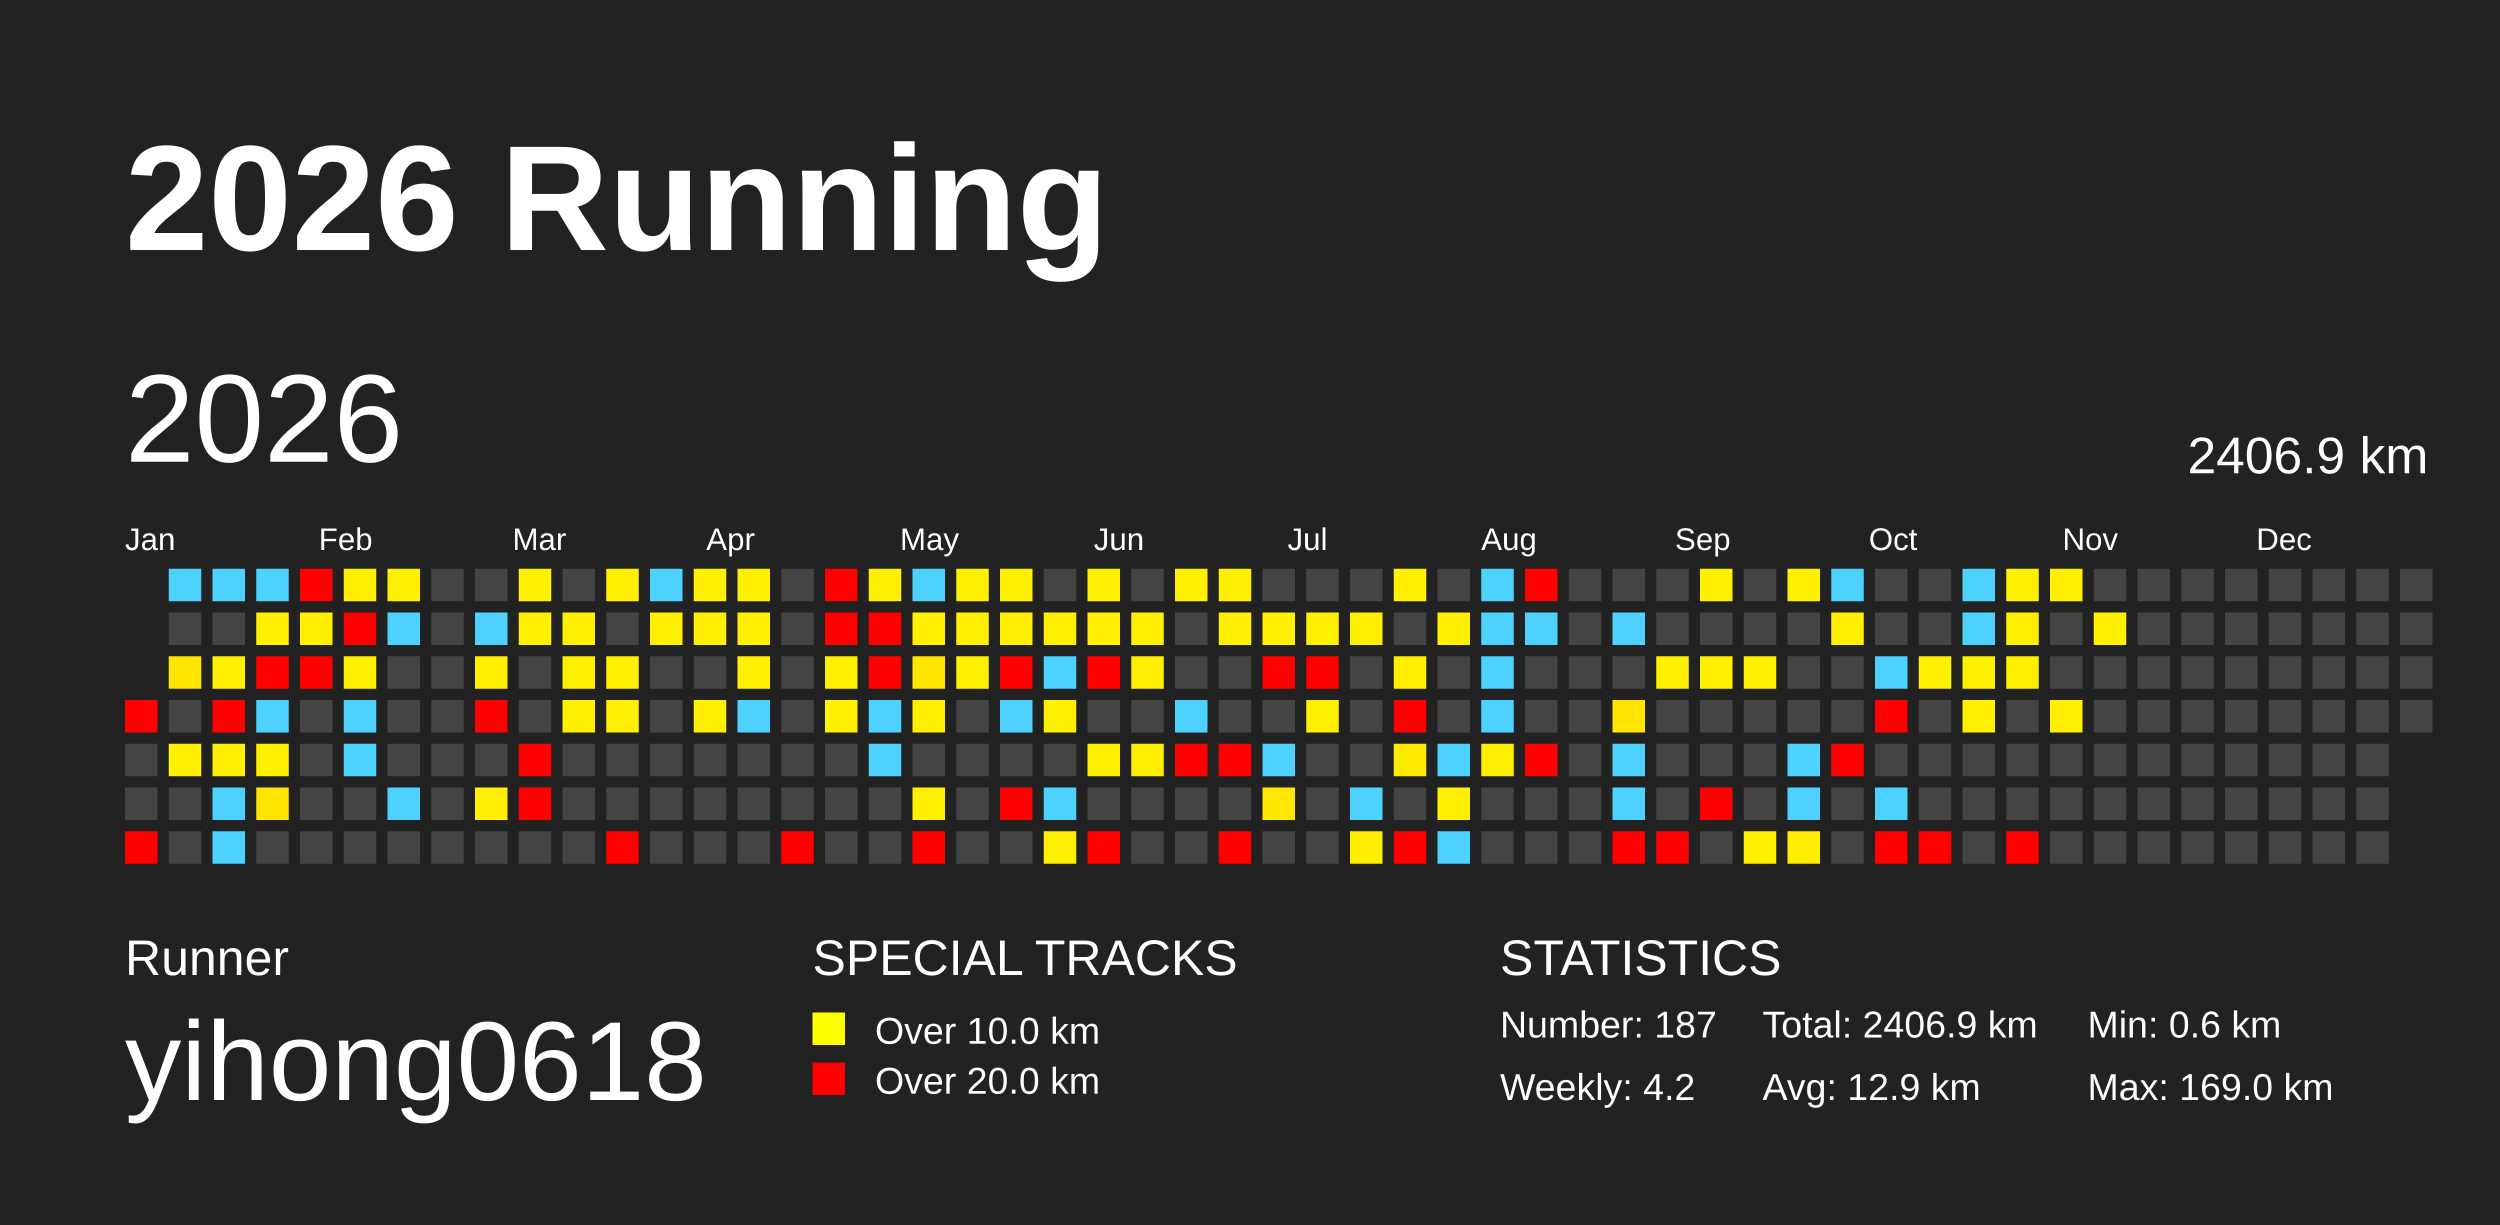
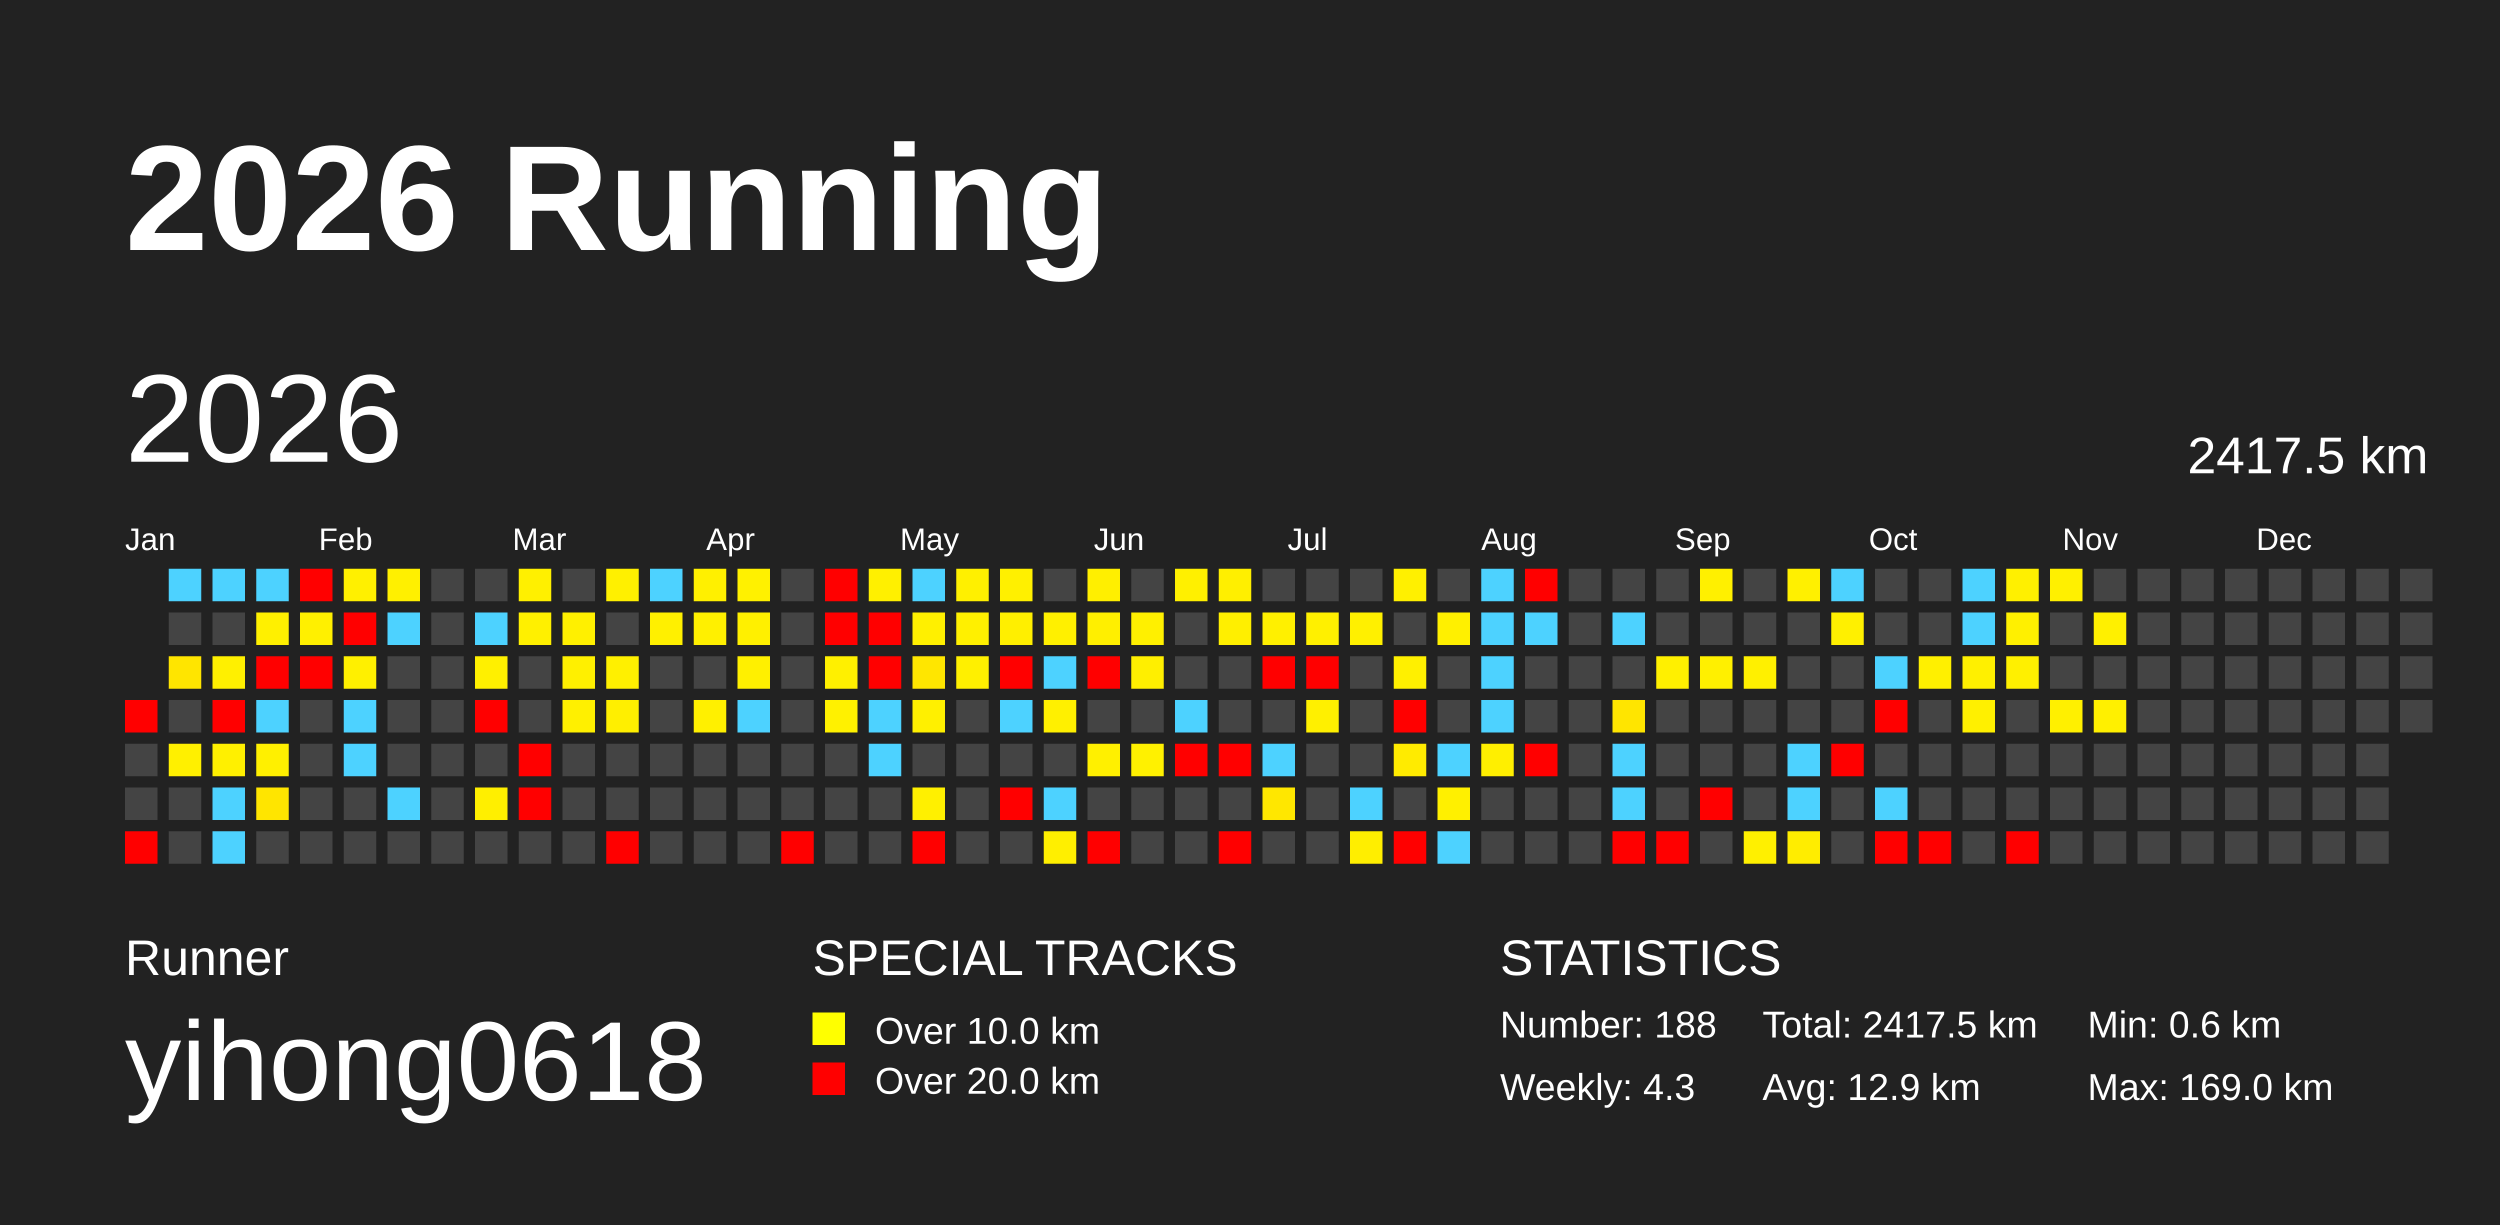
<svg xmlns="http://www.w3.org/2000/svg" baseProfile="full" height="98mm" version="1.1" viewBox="0,0,200,98" width="200mm">
  <defs />
  <rect fill="#222222" height="98" width="200" x="0" y="0" />
  <text fill="#FFFFFF" style="font-size:12px; font-family:Arial; font-weight:bold;" x="10" y="20">2026 Running</text>
  <text fill="#FFFFFF" style="font-size:4px; font-family:Arial" x="10" y="78">Runner</text>
  <text fill="#FFFFFF" style="font-size:9px; font-family:Arial" x="10" y="88">yihong0618</text>
  <text fill="#FFFFFF" style="font-size:4px; font-family:Arial" x="65" y="78">SPECIAL TRACKS</text>
  <rect fill="yellow" height="2.6" width="2.6" x="65" y="81" />
  <text fill="#FFFFFF" style="font-size:3px; font-family:Arial" x="70" y="83.5">Over 10.0 km</text>
  <rect fill="red" height="2.6" width="2.6" x="65" y="85" />
  <text fill="#FFFFFF" style="font-size:3px; font-family:Arial" x="70" y="87.5">Over 20.0 km</text>
  <text fill="#FFFFFF" style="font-size:4px; font-family:Arial" x="120" y="78">STATISTICS</text>
-   <text fill="#FFFFFF" style="font-size:3px; font-family:Arial" x="120" y="83">Number: 187</text>
-   <text fill="#FFFFFF" style="font-size:3px; font-family:Arial" x="120" y="88">Weekly: 4.2</text>
-   <text fill="#FFFFFF" style="font-size:3px; font-family:Arial" x="141" y="83">Total: 2406.9 km</text>
+   <text fill="#FFFFFF" style="font-size:3px; font-family:Arial" x="120" y="83">Number: 188</text>
+   <text fill="#FFFFFF" style="font-size:3px; font-family:Arial" x="120" y="88">Weekly: 4.3</text>
+   <text fill="#FFFFFF" style="font-size:3px; font-family:Arial" x="141" y="83">Total: 2417.5 km</text>
  <text fill="#FFFFFF" style="font-size:3px; font-family:Arial" x="141" y="88">Avg: 12.9 km</text>
  <text fill="#FFFFFF" style="font-size:3px; font-family:Arial" x="167" y="83">Min: 0.6 km</text>
  <text fill="#FFFFFF" style="font-size:3px; font-family:Arial" x="167" y="88">Max: 169.0 km</text>
  <text dominant-baseline="hanging" fill="#FFFFFF" style="font-size:10.0px; font-family:Arial;" x="10" y="30">2026</text>
-   <text dominant-baseline="hanging" fill="#FFFFFF" style="font-size:4.125px; font-family:Arial;" x="175" y="35">2406.9 km</text>
+   <text dominant-baseline="hanging" fill="#FFFFFF" style="font-size:4.125px; font-family:Arial;" x="175" y="35">2417.5 km</text>
  <text fill="#FFFFFF" style="font-size:2.5px; font-family:Arial" x="10.0" y="44">Jan</text>
  <text fill="#FFFFFF" style="font-size:2.5px; font-family:Arial" x="25.5" y="44">Feb</text>
  <text fill="#FFFFFF" style="font-size:2.5px; font-family:Arial" x="41.0" y="44">Mar</text>
  <text fill="#FFFFFF" style="font-size:2.5px; font-family:Arial" x="56.5" y="44">Apr</text>
  <text fill="#FFFFFF" style="font-size:2.5px; font-family:Arial" x="72.0" y="44">May</text>
  <text fill="#FFFFFF" style="font-size:2.5px; font-family:Arial" x="87.5" y="44">Jun</text>
  <text fill="#FFFFFF" style="font-size:2.5px; font-family:Arial" x="103.0" y="44">Jul</text>
  <text fill="#FFFFFF" style="font-size:2.5px; font-family:Arial" x="118.5" y="44">Aug</text>
  <text fill="#FFFFFF" style="font-size:2.5px; font-family:Arial" x="134.0" y="44">Sep</text>
  <text fill="#FFFFFF" style="font-size:2.5px; font-family:Arial" x="149.5" y="44">Oct</text>
  <text fill="#FFFFFF" style="font-size:2.5px; font-family:Arial" x="165.0" y="44">Nov</text>
  <text fill="#FFFFFF" style="font-size:2.5px; font-family:Arial" x="180.5" y="44">Dec</text>
  <rect fill="red" height="2.6" width="2.6" x="10.0" y="56.0" />
  <rect fill="#444444" height="2.6" width="2.6" x="10.0" y="59.5" />
  <rect fill="#444444" height="2.6" width="2.6" x="10.0" y="63.0" />
  <rect fill="red" height="2.6" width="2.6" x="10.0" y="66.5" />
  <rect fill="#4dd2ff" height="2.6" width="2.6" x="13.5" y="45.5" />
  <rect fill="#444444" height="2.6" width="2.6" x="13.5" y="49.0" />
  <rect fill="#ffe500" height="2.6" width="2.6" x="13.5" y="52.5" />
  <rect fill="#444444" height="2.6" width="2.6" x="13.5" y="56.0" />
  <rect fill="#fff000" height="2.6" width="2.6" x="13.5" y="59.5" />
  <rect fill="#444444" height="2.6" width="2.6" x="13.5" y="63.0" />
  <rect fill="#444444" height="2.6" width="2.6" x="13.5" y="66.5" />
  <rect fill="#4dd2ff" height="2.6" width="2.6" x="17.0" y="45.5" />
  <rect fill="#444444" height="2.6" width="2.6" x="17.0" y="49.0" />
  <rect fill="#fff000" height="2.6" width="2.6" x="17.0" y="52.5" />
  <rect fill="red" height="2.6" width="2.6" x="17.0" y="56.0" />
  <rect fill="#fff000" height="2.6" width="2.6" x="17.0" y="59.5" />
  <rect fill="#4dd2ff" height="2.6" width="2.6" x="17.0" y="63.0" />
  <rect fill="#4dd2ff" height="2.6" width="2.6" x="17.0" y="66.5" />
  <rect fill="#4dd2ff" height="2.6" width="2.6" x="20.5" y="45.5" />
  <rect fill="#fff000" height="2.6" width="2.6" x="20.5" y="49.0" />
  <rect fill="red" height="2.6" width="2.6" x="20.5" y="52.5" />
  <rect fill="#4dd2ff" height="2.6" width="2.6" x="20.5" y="56.0" />
  <rect fill="#fff000" height="2.6" width="2.6" x="20.5" y="59.5" />
  <rect fill="#ffe500" height="2.6" width="2.6" x="20.5" y="63.0" />
  <rect fill="#444444" height="2.6" width="2.6" x="20.5" y="66.5" />
  <rect fill="red" height="2.6" width="2.6" x="24.0" y="45.5" />
  <rect fill="#fff000" height="2.6" width="2.6" x="24.0" y="49.0" />
  <rect fill="red" height="2.6" width="2.6" x="24.0" y="52.5" />
  <rect fill="#444444" height="2.6" width="2.6" x="24.0" y="56.0" />
  <rect fill="#444444" height="2.6" width="2.6" x="24.0" y="59.5" />
  <rect fill="#444444" height="2.6" width="2.6" x="24.0" y="63.0" />
  <rect fill="#444444" height="2.6" width="2.6" x="24.0" y="66.5" />
  <rect fill="#fff000" height="2.6" width="2.6" x="27.5" y="45.5" />
  <rect fill="red" height="2.6" width="2.6" x="27.5" y="49.0" />
  <rect fill="#fff000" height="2.6" width="2.6" x="27.5" y="52.5" />
  <rect fill="#4dd2ff" height="2.6" width="2.6" x="27.5" y="56.0" />
  <rect fill="#4dd2ff" height="2.6" width="2.6" x="27.5" y="59.5" />
  <rect fill="#444444" height="2.6" width="2.6" x="27.5" y="63.0" />
  <rect fill="#444444" height="2.6" width="2.6" x="27.5" y="66.5" />
  <rect fill="#fff000" height="2.6" width="2.6" x="31.0" y="45.5" />
  <rect fill="#4dd2ff" height="2.6" width="2.6" x="31.0" y="49.0" />
  <rect fill="#444444" height="2.6" width="2.6" x="31.0" y="52.5" />
  <rect fill="#444444" height="2.6" width="2.6" x="31.0" y="56.0" />
  <rect fill="#444444" height="2.6" width="2.6" x="31.0" y="59.5" />
  <rect fill="#4dd2ff" height="2.6" width="2.6" x="31.0" y="63.0" />
  <rect fill="#444444" height="2.6" width="2.6" x="31.0" y="66.5" />
  <rect fill="#444444" height="2.6" width="2.6" x="34.5" y="45.5" />
  <rect fill="#444444" height="2.6" width="2.6" x="34.5" y="49.0" />
  <rect fill="#444444" height="2.6" width="2.6" x="34.5" y="52.5" />
  <rect fill="#444444" height="2.6" width="2.6" x="34.5" y="56.0" />
  <rect fill="#444444" height="2.6" width="2.6" x="34.5" y="59.5" />
  <rect fill="#444444" height="2.6" width="2.6" x="34.5" y="63.0" />
  <rect fill="#444444" height="2.6" width="2.6" x="34.5" y="66.5" />
  <rect fill="#444444" height="2.6" width="2.6" x="38.0" y="45.5" />
  <rect fill="#4dd2ff" height="2.6" width="2.6" x="38.0" y="49.0" />
  <rect fill="#fff000" height="2.6" width="2.6" x="38.0" y="52.5" />
  <rect fill="red" height="2.6" width="2.6" x="38.0" y="56.0" />
  <rect fill="#444444" height="2.6" width="2.6" x="38.0" y="59.5" />
  <rect fill="#ffef00" height="2.6" width="2.6" x="38.0" y="63.0" />
  <rect fill="#444444" height="2.6" width="2.6" x="38.0" y="66.5" />
  <rect fill="#fff000" height="2.6" width="2.6" x="41.5" y="45.5" />
  <rect fill="#fff000" height="2.6" width="2.6" x="41.5" y="49.0" />
  <rect fill="#444444" height="2.6" width="2.6" x="41.5" y="52.5" />
  <rect fill="#444444" height="2.6" width="2.6" x="41.5" y="56.0" />
  <rect fill="red" height="2.6" width="2.6" x="41.5" y="59.5" />
  <rect fill="red" height="2.6" width="2.6" x="41.5" y="63.0" />
  <rect fill="#444444" height="2.6" width="2.6" x="41.5" y="66.5" />
  <rect fill="#444444" height="2.6" width="2.6" x="45.0" y="45.5" />
  <rect fill="#fff000" height="2.6" width="2.6" x="45.0" y="49.0" />
  <rect fill="#fff000" height="2.6" width="2.6" x="45.0" y="52.5" />
  <rect fill="#fff000" height="2.6" width="2.6" x="45.0" y="56.0" />
  <rect fill="#444444" height="2.6" width="2.6" x="45.0" y="59.5" />
  <rect fill="#444444" height="2.6" width="2.6" x="45.0" y="63.0" />
  <rect fill="#444444" height="2.6" width="2.6" x="45.0" y="66.5" />
  <rect fill="#fff000" height="2.6" width="2.6" x="48.5" y="45.5" />
  <rect fill="#444444" height="2.6" width="2.6" x="48.5" y="49.0" />
  <rect fill="#fff000" height="2.6" width="2.6" x="48.5" y="52.5" />
  <rect fill="#ffef00" height="2.6" width="2.6" x="48.5" y="56.0" />
  <rect fill="#444444" height="2.6" width="2.6" x="48.5" y="59.5" />
  <rect fill="#444444" height="2.6" width="2.6" x="48.5" y="63.0" />
  <rect fill="red" height="2.6" width="2.6" x="48.5" y="66.5" />
  <rect fill="#4dd2ff" height="2.6" width="2.6" x="52.0" y="45.5" />
  <rect fill="#fff000" height="2.6" width="2.6" x="52.0" y="49.0" />
  <rect fill="#444444" height="2.6" width="2.6" x="52.0" y="52.5" />
  <rect fill="#444444" height="2.6" width="2.6" x="52.0" y="56.0" />
  <rect fill="#444444" height="2.6" width="2.6" x="52.0" y="59.5" />
  <rect fill="#444444" height="2.6" width="2.6" x="52.0" y="63.0" />
  <rect fill="#444444" height="2.6" width="2.6" x="52.0" y="66.5" />
  <rect fill="#fff000" height="2.6" width="2.6" x="55.5" y="45.5" />
  <rect fill="#fff000" height="2.6" width="2.6" x="55.5" y="49.0" />
  <rect fill="#444444" height="2.6" width="2.6" x="55.5" y="52.5" />
  <rect fill="#fff000" height="2.6" width="2.6" x="55.5" y="56.0" />
  <rect fill="#444444" height="2.6" width="2.6" x="55.5" y="59.5" />
  <rect fill="#444444" height="2.6" width="2.6" x="55.5" y="63.0" />
  <rect fill="#444444" height="2.6" width="2.6" x="55.5" y="66.5" />
  <rect fill="#fff100" height="2.6" width="2.6" x="59.0" y="45.5" />
  <rect fill="#fff000" height="2.6" width="2.6" x="59.0" y="49.0" />
  <rect fill="#fff000" height="2.6" width="2.6" x="59.0" y="52.5" />
  <rect fill="#4dd2ff" height="2.6" width="2.6" x="59.0" y="56.0" />
  <rect fill="#444444" height="2.6" width="2.6" x="59.0" y="59.5" />
  <rect fill="#444444" height="2.6" width="2.6" x="59.0" y="63.0" />
  <rect fill="#444444" height="2.6" width="2.6" x="59.0" y="66.5" />
  <rect fill="#444444" height="2.6" width="2.6" x="62.5" y="45.5" />
  <rect fill="#444444" height="2.6" width="2.6" x="62.5" y="49.0" />
  <rect fill="#444444" height="2.6" width="2.6" x="62.5" y="52.5" />
  <rect fill="#444444" height="2.6" width="2.6" x="62.5" y="56.0" />
  <rect fill="#444444" height="2.6" width="2.6" x="62.5" y="59.5" />
  <rect fill="#444444" height="2.6" width="2.6" x="62.5" y="63.0" />
  <rect fill="red" height="2.6" width="2.6" x="62.5" y="66.5" />
  <rect fill="red" height="2.6" width="2.6" x="66.0" y="45.5" />
  <rect fill="red" height="2.6" width="2.6" x="66.0" y="49.0" />
  <rect fill="#fff000" height="2.6" width="2.6" x="66.0" y="52.5" />
  <rect fill="#fff100" height="2.6" width="2.6" x="66.0" y="56.0" />
  <rect fill="#444444" height="2.6" width="2.6" x="66.0" y="59.5" />
  <rect fill="#444444" height="2.6" width="2.6" x="66.0" y="63.0" />
  <rect fill="#444444" height="2.6" width="2.6" x="66.0" y="66.5" />
  <rect fill="#fff000" height="2.6" width="2.6" x="69.5" y="45.5" />
  <rect fill="red" height="2.6" width="2.6" x="69.5" y="49.0" />
  <rect fill="red" height="2.6" width="2.6" x="69.5" y="52.5" />
  <rect fill="#4dd2ff" height="2.6" width="2.6" x="69.5" y="56.0" />
  <rect fill="#4dd2ff" height="2.6" width="2.6" x="69.5" y="59.5" />
  <rect fill="#444444" height="2.6" width="2.6" x="69.5" y="63.0" />
  <rect fill="#444444" height="2.6" width="2.6" x="69.5" y="66.5" />
  <rect fill="#4dd2ff" height="2.6" width="2.6" x="73.0" y="45.5" />
  <rect fill="#fff000" height="2.6" width="2.6" x="73.0" y="49.0" />
  <rect fill="#ffe600" height="2.6" width="2.6" x="73.0" y="52.5" />
  <rect fill="#fff000" height="2.6" width="2.6" x="73.0" y="56.0" />
  <rect fill="#444444" height="2.6" width="2.6" x="73.0" y="59.5" />
  <rect fill="#fff000" height="2.6" width="2.6" x="73.0" y="63.0" />
  <rect fill="red" height="2.6" width="2.6" x="73.0" y="66.5" />
  <rect fill="#fff000" height="2.6" width="2.6" x="76.5" y="45.5" />
  <rect fill="#fff000" height="2.6" width="2.6" x="76.5" y="49.0" />
  <rect fill="#fff000" height="2.6" width="2.6" x="76.5" y="52.5" />
  <rect fill="#444444" height="2.6" width="2.6" x="76.5" y="56.0" />
  <rect fill="#444444" height="2.6" width="2.6" x="76.5" y="59.5" />
  <rect fill="#444444" height="2.6" width="2.6" x="76.5" y="63.0" />
  <rect fill="#444444" height="2.6" width="2.6" x="76.5" y="66.5" />
  <rect fill="#fff000" height="2.6" width="2.6" x="80.0" y="45.5" />
  <rect fill="#ffef00" height="2.6" width="2.6" x="80.0" y="49.0" />
  <rect fill="red" height="2.6" width="2.6" x="80.0" y="52.5" />
  <rect fill="#4dd2ff" height="2.6" width="2.6" x="80.0" y="56.0" />
  <rect fill="#444444" height="2.6" width="2.6" x="80.0" y="59.5" />
  <rect fill="red" height="2.6" width="2.6" x="80.0" y="63.0" />
  <rect fill="#444444" height="2.6" width="2.6" x="80.0" y="66.5" />
  <rect fill="#444444" height="2.6" width="2.6" x="83.5" y="45.5" />
  <rect fill="#fff000" height="2.6" width="2.6" x="83.5" y="49.0" />
  <rect fill="#4dd2ff" height="2.6" width="2.6" x="83.5" y="52.5" />
  <rect fill="#fff000" height="2.6" width="2.6" x="83.5" y="56.0" />
  <rect fill="#444444" height="2.6" width="2.6" x="83.5" y="59.5" />
  <rect fill="#4dd2ff" height="2.6" width="2.6" x="83.5" y="63.0" />
  <rect fill="#ffef00" height="2.6" width="2.6" x="83.5" y="66.5" />
  <rect fill="#ffef00" height="2.6" width="2.6" x="87.0" y="45.5" />
  <rect fill="#ffef00" height="2.6" width="2.6" x="87.0" y="49.0" />
  <rect fill="red" height="2.6" width="2.6" x="87.0" y="52.5" />
  <rect fill="#444444" height="2.6" width="2.6" x="87.0" y="56.0" />
  <rect fill="#fff000" height="2.6" width="2.6" x="87.0" y="59.5" />
  <rect fill="#444444" height="2.6" width="2.6" x="87.0" y="63.0" />
  <rect fill="red" height="2.6" width="2.6" x="87.0" y="66.5" />
  <rect fill="#444444" height="2.6" width="2.6" x="90.5" y="45.5" />
  <rect fill="#fff000" height="2.6" width="2.6" x="90.5" y="49.0" />
  <rect fill="#ffef00" height="2.6" width="2.6" x="90.5" y="52.5" />
  <rect fill="#444444" height="2.6" width="2.6" x="90.5" y="56.0" />
  <rect fill="#fff100" height="2.6" width="2.6" x="90.5" y="59.5" />
  <rect fill="#444444" height="2.6" width="2.6" x="90.5" y="63.0" />
  <rect fill="#444444" height="2.6" width="2.6" x="90.5" y="66.5" />
  <rect fill="#fff000" height="2.6" width="2.6" x="94.0" y="45.5" />
  <rect fill="#444444" height="2.6" width="2.6" x="94.0" y="49.0" />
  <rect fill="#444444" height="2.6" width="2.6" x="94.0" y="52.5" />
  <rect fill="#4dd2ff" height="2.6" width="2.6" x="94.0" y="56.0" />
  <rect fill="red" height="2.6" width="2.6" x="94.0" y="59.5" />
  <rect fill="#444444" height="2.6" width="2.6" x="94.0" y="63.0" />
  <rect fill="#444444" height="2.6" width="2.6" x="94.0" y="66.5" />
  <rect fill="#ffef00" height="2.6" width="2.6" x="97.5" y="45.5" />
  <rect fill="#ffef00" height="2.6" width="2.6" x="97.5" y="49.0" />
  <rect fill="#444444" height="2.6" width="2.6" x="97.5" y="52.5" />
  <rect fill="#444444" height="2.6" width="2.6" x="97.5" y="56.0" />
  <rect fill="red" height="2.6" width="2.6" x="97.5" y="59.5" />
  <rect fill="#444444" height="2.6" width="2.6" x="97.5" y="63.0" />
  <rect fill="red" height="2.6" width="2.6" x="97.5" y="66.5" />
  <rect fill="#444444" height="2.6" width="2.6" x="101.0" y="45.5" />
  <rect fill="#fff000" height="2.6" width="2.6" x="101.0" y="49.0" />
  <rect fill="red" height="2.6" width="2.6" x="101.0" y="52.5" />
  <rect fill="#444444" height="2.6" width="2.6" x="101.0" y="56.0" />
  <rect fill="#4dd2ff" height="2.6" width="2.6" x="101.0" y="59.5" />
  <rect fill="#ffe700" height="2.6" width="2.6" x="101.0" y="63.0" />
  <rect fill="#444444" height="2.6" width="2.6" x="101.0" y="66.5" />
  <rect fill="#444444" height="2.6" width="2.6" x="104.5" y="45.5" />
  <rect fill="#fff000" height="2.6" width="2.6" x="104.5" y="49.0" />
  <rect fill="red" height="2.6" width="2.6" x="104.5" y="52.5" />
  <rect fill="#fff000" height="2.6" width="2.6" x="104.5" y="56.0" />
  <rect fill="#444444" height="2.6" width="2.6" x="104.5" y="59.5" />
  <rect fill="#444444" height="2.6" width="2.6" x="104.5" y="63.0" />
  <rect fill="#444444" height="2.6" width="2.6" x="104.5" y="66.5" />
  <rect fill="#444444" height="2.6" width="2.6" x="108.0" y="45.5" />
  <rect fill="#fff000" height="2.6" width="2.6" x="108.0" y="49.0" />
  <rect fill="#444444" height="2.6" width="2.6" x="108.0" y="52.5" />
  <rect fill="#444444" height="2.6" width="2.6" x="108.0" y="56.0" />
  <rect fill="#444444" height="2.6" width="2.6" x="108.0" y="59.5" />
  <rect fill="#4dd2ff" height="2.6" width="2.6" x="108.0" y="63.0" />
  <rect fill="#ffee00" height="2.6" width="2.6" x="108.0" y="66.5" />
  <rect fill="#fff000" height="2.6" width="2.6" x="111.5" y="45.5" />
  <rect fill="#444444" height="2.6" width="2.6" x="111.5" y="49.0" />
  <rect fill="#fff000" height="2.6" width="2.6" x="111.5" y="52.5" />
  <rect fill="red" height="2.6" width="2.6" x="111.5" y="56.0" />
  <rect fill="#ffeb00" height="2.6" width="2.6" x="111.5" y="59.5" />
  <rect fill="#444444" height="2.6" width="2.6" x="111.5" y="63.0" />
  <rect fill="red" height="2.6" width="2.6" x="111.5" y="66.5" />
  <rect fill="#444444" height="2.6" width="2.6" x="115.0" y="45.5" />
  <rect fill="#fff000" height="2.6" width="2.6" x="115.0" y="49.0" />
  <rect fill="#444444" height="2.6" width="2.6" x="115.0" y="52.5" />
  <rect fill="#444444" height="2.6" width="2.6" x="115.0" y="56.0" />
  <rect fill="#4dd2ff" height="2.6" width="2.6" x="115.0" y="59.5" />
  <rect fill="#fff000" height="2.6" width="2.6" x="115.0" y="63.0" />
  <rect fill="#4dd2ff" height="2.6" width="2.6" x="115.0" y="66.5" />
  <rect fill="#4dd2ff" height="2.6" width="2.6" x="118.5" y="45.5" />
  <rect fill="#4dd2ff" height="2.6" width="2.6" x="118.5" y="49.0" />
  <rect fill="#4dd2ff" height="2.6" width="2.6" x="118.5" y="52.5" />
  <rect fill="#4dd2ff" height="2.6" width="2.6" x="118.5" y="56.0" />
  <rect fill="#ffef00" height="2.6" width="2.6" x="118.5" y="59.5" />
  <rect fill="#444444" height="2.6" width="2.6" x="118.5" y="63.0" />
  <rect fill="#444444" height="2.6" width="2.6" x="118.5" y="66.5" />
  <rect fill="red" height="2.6" width="2.6" x="122.0" y="45.5" />
  <rect fill="#4dd2ff" height="2.6" width="2.6" x="122.0" y="49.0" />
  <rect fill="#444444" height="2.6" width="2.6" x="122.0" y="52.5" />
  <rect fill="#444444" height="2.6" width="2.6" x="122.0" y="56.0" />
  <rect fill="red" height="2.6" width="2.6" x="122.0" y="59.5" />
  <rect fill="#444444" height="2.6" width="2.6" x="122.0" y="63.0" />
  <rect fill="#444444" height="2.6" width="2.6" x="122.0" y="66.5" />
  <rect fill="#444444" height="2.6" width="2.6" x="125.5" y="45.5" />
  <rect fill="#444444" height="2.6" width="2.6" x="125.5" y="49.0" />
  <rect fill="#444444" height="2.6" width="2.6" x="125.5" y="52.5" />
  <rect fill="#444444" height="2.6" width="2.6" x="125.5" y="56.0" />
  <rect fill="#444444" height="2.6" width="2.6" x="125.5" y="59.5" />
  <rect fill="#444444" height="2.6" width="2.6" x="125.5" y="63.0" />
  <rect fill="#444444" height="2.6" width="2.6" x="125.5" y="66.5" />
  <rect fill="#444444" height="2.6" width="2.6" x="129.0" y="45.5" />
  <rect fill="#4dd2ff" height="2.6" width="2.6" x="129.0" y="49.0" />
  <rect fill="#444444" height="2.6" width="2.6" x="129.0" y="52.5" />
  <rect fill="#ffe500" height="2.6" width="2.6" x="129.0" y="56.0" />
  <rect fill="#4dd2ff" height="2.6" width="2.6" x="129.0" y="59.5" />
  <rect fill="#4dd2ff" height="2.6" width="2.6" x="129.0" y="63.0" />
  <rect fill="red" height="2.6" width="2.6" x="129.0" y="66.5" />
  <rect fill="#444444" height="2.6" width="2.6" x="132.5" y="45.5" />
  <rect fill="#444444" height="2.6" width="2.6" x="132.5" y="49.0" />
  <rect fill="#fff000" height="2.6" width="2.6" x="132.5" y="52.5" />
  <rect fill="#444444" height="2.6" width="2.6" x="132.5" y="56.0" />
  <rect fill="#444444" height="2.6" width="2.6" x="132.5" y="59.5" />
  <rect fill="#444444" height="2.6" width="2.6" x="132.5" y="63.0" />
  <rect fill="red" height="2.6" width="2.6" x="132.5" y="66.5" />
  <rect fill="#fff000" height="2.6" width="2.6" x="136.0" y="45.5" />
  <rect fill="#444444" height="2.6" width="2.6" x="136.0" y="49.0" />
  <rect fill="#fff000" height="2.6" width="2.6" x="136.0" y="52.5" />
  <rect fill="#444444" height="2.6" width="2.6" x="136.0" y="56.0" />
  <rect fill="#444444" height="2.6" width="2.6" x="136.0" y="59.5" />
  <rect fill="red" height="2.6" width="2.6" x="136.0" y="63.0" />
  <rect fill="#444444" height="2.6" width="2.6" x="136.0" y="66.5" />
  <rect fill="#444444" height="2.6" width="2.6" x="139.5" y="45.5" />
  <rect fill="#444444" height="2.6" width="2.6" x="139.5" y="49.0" />
  <rect fill="#fff000" height="2.6" width="2.6" x="139.5" y="52.5" />
  <rect fill="#444444" height="2.6" width="2.6" x="139.5" y="56.0" />
  <rect fill="#444444" height="2.6" width="2.6" x="139.5" y="59.5" />
  <rect fill="#444444" height="2.6" width="2.6" x="139.5" y="63.0" />
  <rect fill="#fff000" height="2.6" width="2.6" x="139.5" y="66.5" />
  <rect fill="#fff000" height="2.6" width="2.6" x="143.0" y="45.5" />
  <rect fill="#444444" height="2.6" width="2.6" x="143.0" y="49.0" />
  <rect fill="#444444" height="2.6" width="2.6" x="143.0" y="52.5" />
  <rect fill="#444444" height="2.6" width="2.6" x="143.0" y="56.0" />
  <rect fill="#4dd2ff" height="2.6" width="2.6" x="143.0" y="59.5" />
  <rect fill="#4dd2ff" height="2.6" width="2.6" x="143.0" y="63.0" />
  <rect fill="#ffed00" height="2.6" width="2.6" x="143.0" y="66.5" />
  <rect fill="#4dd2ff" height="2.6" width="2.6" x="146.5" y="45.5" />
  <rect fill="#fff000" height="2.6" width="2.6" x="146.5" y="49.0" />
  <rect fill="#444444" height="2.6" width="2.6" x="146.5" y="52.5" />
  <rect fill="#444444" height="2.6" width="2.6" x="146.5" y="56.0" />
  <rect fill="red" height="2.6" width="2.6" x="146.5" y="59.5" />
  <rect fill="#444444" height="2.6" width="2.6" x="146.5" y="63.0" />
  <rect fill="#444444" height="2.6" width="2.6" x="146.5" y="66.5" />
  <rect fill="#444444" height="2.6" width="2.6" x="150.0" y="45.5" />
  <rect fill="#444444" height="2.6" width="2.6" x="150.0" y="49.0" />
  <rect fill="#4dd2ff" height="2.6" width="2.6" x="150.0" y="52.5" />
  <rect fill="red" height="2.6" width="2.6" x="150.0" y="56.0" />
  <rect fill="#444444" height="2.6" width="2.6" x="150.0" y="59.5" />
  <rect fill="#4dd2ff" height="2.6" width="2.6" x="150.0" y="63.0" />
  <rect fill="red" height="2.6" width="2.6" x="150.0" y="66.5" />
  <rect fill="#444444" height="2.6" width="2.6" x="153.5" y="45.5" />
  <rect fill="#444444" height="2.6" width="2.6" x="153.5" y="49.0" />
  <rect fill="#fff000" height="2.6" width="2.6" x="153.5" y="52.5" />
  <rect fill="#444444" height="2.6" width="2.6" x="153.5" y="56.0" />
  <rect fill="#444444" height="2.6" width="2.6" x="153.5" y="59.5" />
  <rect fill="#444444" height="2.6" width="2.6" x="153.5" y="63.0" />
  <rect fill="red" height="2.6" width="2.6" x="153.5" y="66.5" />
  <rect fill="#4dd2ff" height="2.6" width="2.6" x="157.0" y="45.5" />
  <rect fill="#4dd2ff" height="2.6" width="2.6" x="157.0" y="49.0" />
  <rect fill="#fff000" height="2.6" width="2.6" x="157.0" y="52.5" />
  <rect fill="#fff000" height="2.6" width="2.6" x="157.0" y="56.0" />
  <rect fill="#444444" height="2.6" width="2.6" x="157.0" y="59.5" />
  <rect fill="#444444" height="2.6" width="2.6" x="157.0" y="63.0" />
  <rect fill="#444444" height="2.6" width="2.6" x="157.0" y="66.5" />
  <rect fill="#fff000" height="2.6" width="2.6" x="160.5" y="45.5" />
  <rect fill="#fff000" height="2.6" width="2.6" x="160.5" y="49.0" />
  <rect fill="#fff000" height="2.6" width="2.6" x="160.5" y="52.5" />
  <rect fill="#444444" height="2.6" width="2.6" x="160.5" y="56.0" />
  <rect fill="#444444" height="2.6" width="2.6" x="160.5" y="59.5" />
  <rect fill="#444444" height="2.6" width="2.6" x="160.5" y="63.0" />
  <rect fill="red" height="2.6" width="2.6" x="160.5" y="66.5" />
  <rect fill="#fff000" height="2.6" width="2.6" x="164.0" y="45.5" />
  <rect fill="#444444" height="2.6" width="2.6" x="164.0" y="49.0" />
  <rect fill="#444444" height="2.6" width="2.6" x="164.0" y="52.5" />
  <rect fill="#fff000" height="2.6" width="2.6" x="164.0" y="56.0" />
  <rect fill="#444444" height="2.6" width="2.6" x="164.0" y="59.5" />
  <rect fill="#444444" height="2.6" width="2.6" x="164.0" y="63.0" />
  <rect fill="#444444" height="2.6" width="2.6" x="164.0" y="66.5" />
  <rect fill="#444444" height="2.6" width="2.6" x="167.5" y="45.5" />
  <rect fill="#fff000" height="2.6" width="2.6" x="167.5" y="49.0" />
  <rect fill="#444444" height="2.6" width="2.6" x="167.5" y="52.5" />
-   <rect fill="#444444" height="2.6" width="2.6" x="167.5" y="56.0" />
+   <rect fill="#fff000" height="2.6" width="2.6" x="167.5" y="56.0" />
  <rect fill="#444444" height="2.6" width="2.6" x="167.5" y="59.5" />
  <rect fill="#444444" height="2.6" width="2.6" x="167.5" y="63.0" />
  <rect fill="#444444" height="2.6" width="2.6" x="167.5" y="66.5" />
  <rect fill="#444444" height="2.6" width="2.6" x="171.0" y="45.5" />
  <rect fill="#444444" height="2.6" width="2.6" x="171.0" y="49.0" />
  <rect fill="#444444" height="2.6" width="2.6" x="171.0" y="52.5" />
  <rect fill="#444444" height="2.6" width="2.6" x="171.0" y="56.0" />
  <rect fill="#444444" height="2.6" width="2.6" x="171.0" y="59.5" />
  <rect fill="#444444" height="2.6" width="2.6" x="171.0" y="63.0" />
  <rect fill="#444444" height="2.6" width="2.6" x="171.0" y="66.5" />
  <rect fill="#444444" height="2.6" width="2.6" x="174.5" y="45.5" />
  <rect fill="#444444" height="2.6" width="2.6" x="174.5" y="49.0" />
  <rect fill="#444444" height="2.6" width="2.6" x="174.5" y="52.5" />
  <rect fill="#444444" height="2.6" width="2.6" x="174.5" y="56.0" />
  <rect fill="#444444" height="2.6" width="2.6" x="174.5" y="59.5" />
  <rect fill="#444444" height="2.6" width="2.6" x="174.5" y="63.0" />
  <rect fill="#444444" height="2.6" width="2.6" x="174.5" y="66.5" />
  <rect fill="#444444" height="2.6" width="2.6" x="178.0" y="45.5" />
  <rect fill="#444444" height="2.6" width="2.6" x="178.0" y="49.0" />
  <rect fill="#444444" height="2.6" width="2.6" x="178.0" y="52.5" />
  <rect fill="#444444" height="2.6" width="2.6" x="178.0" y="56.0" />
  <rect fill="#444444" height="2.6" width="2.6" x="178.0" y="59.5" />
  <rect fill="#444444" height="2.6" width="2.6" x="178.0" y="63.0" />
  <rect fill="#444444" height="2.6" width="2.6" x="178.0" y="66.5" />
  <rect fill="#444444" height="2.6" width="2.6" x="181.5" y="45.5" />
  <rect fill="#444444" height="2.6" width="2.6" x="181.5" y="49.0" />
  <rect fill="#444444" height="2.6" width="2.6" x="181.5" y="52.5" />
  <rect fill="#444444" height="2.6" width="2.6" x="181.5" y="56.0" />
  <rect fill="#444444" height="2.6" width="2.6" x="181.5" y="59.5" />
  <rect fill="#444444" height="2.6" width="2.6" x="181.5" y="63.0" />
  <rect fill="#444444" height="2.6" width="2.6" x="181.5" y="66.5" />
  <rect fill="#444444" height="2.6" width="2.6" x="185.0" y="45.5" />
  <rect fill="#444444" height="2.6" width="2.6" x="185.0" y="49.0" />
  <rect fill="#444444" height="2.6" width="2.6" x="185.0" y="52.5" />
  <rect fill="#444444" height="2.6" width="2.6" x="185.0" y="56.0" />
  <rect fill="#444444" height="2.6" width="2.6" x="185.0" y="59.5" />
  <rect fill="#444444" height="2.6" width="2.6" x="185.0" y="63.0" />
  <rect fill="#444444" height="2.6" width="2.6" x="185.0" y="66.5" />
  <rect fill="#444444" height="2.6" width="2.6" x="188.5" y="45.5" />
  <rect fill="#444444" height="2.6" width="2.6" x="188.5" y="49.0" />
  <rect fill="#444444" height="2.6" width="2.6" x="188.5" y="52.5" />
  <rect fill="#444444" height="2.6" width="2.6" x="188.5" y="56.0" />
  <rect fill="#444444" height="2.6" width="2.6" x="188.5" y="59.5" />
  <rect fill="#444444" height="2.6" width="2.6" x="188.5" y="63.0" />
  <rect fill="#444444" height="2.6" width="2.6" x="188.5" y="66.5" />
  <rect fill="#444444" height="2.6" width="2.6" x="192.0" y="45.5" />
  <rect fill="#444444" height="2.6" width="2.6" x="192.0" y="49.0" />
  <rect fill="#444444" height="2.6" width="2.6" x="192.0" y="52.5" />
  <rect fill="#444444" height="2.6" width="2.6" x="192.0" y="56.0" />
</svg>
